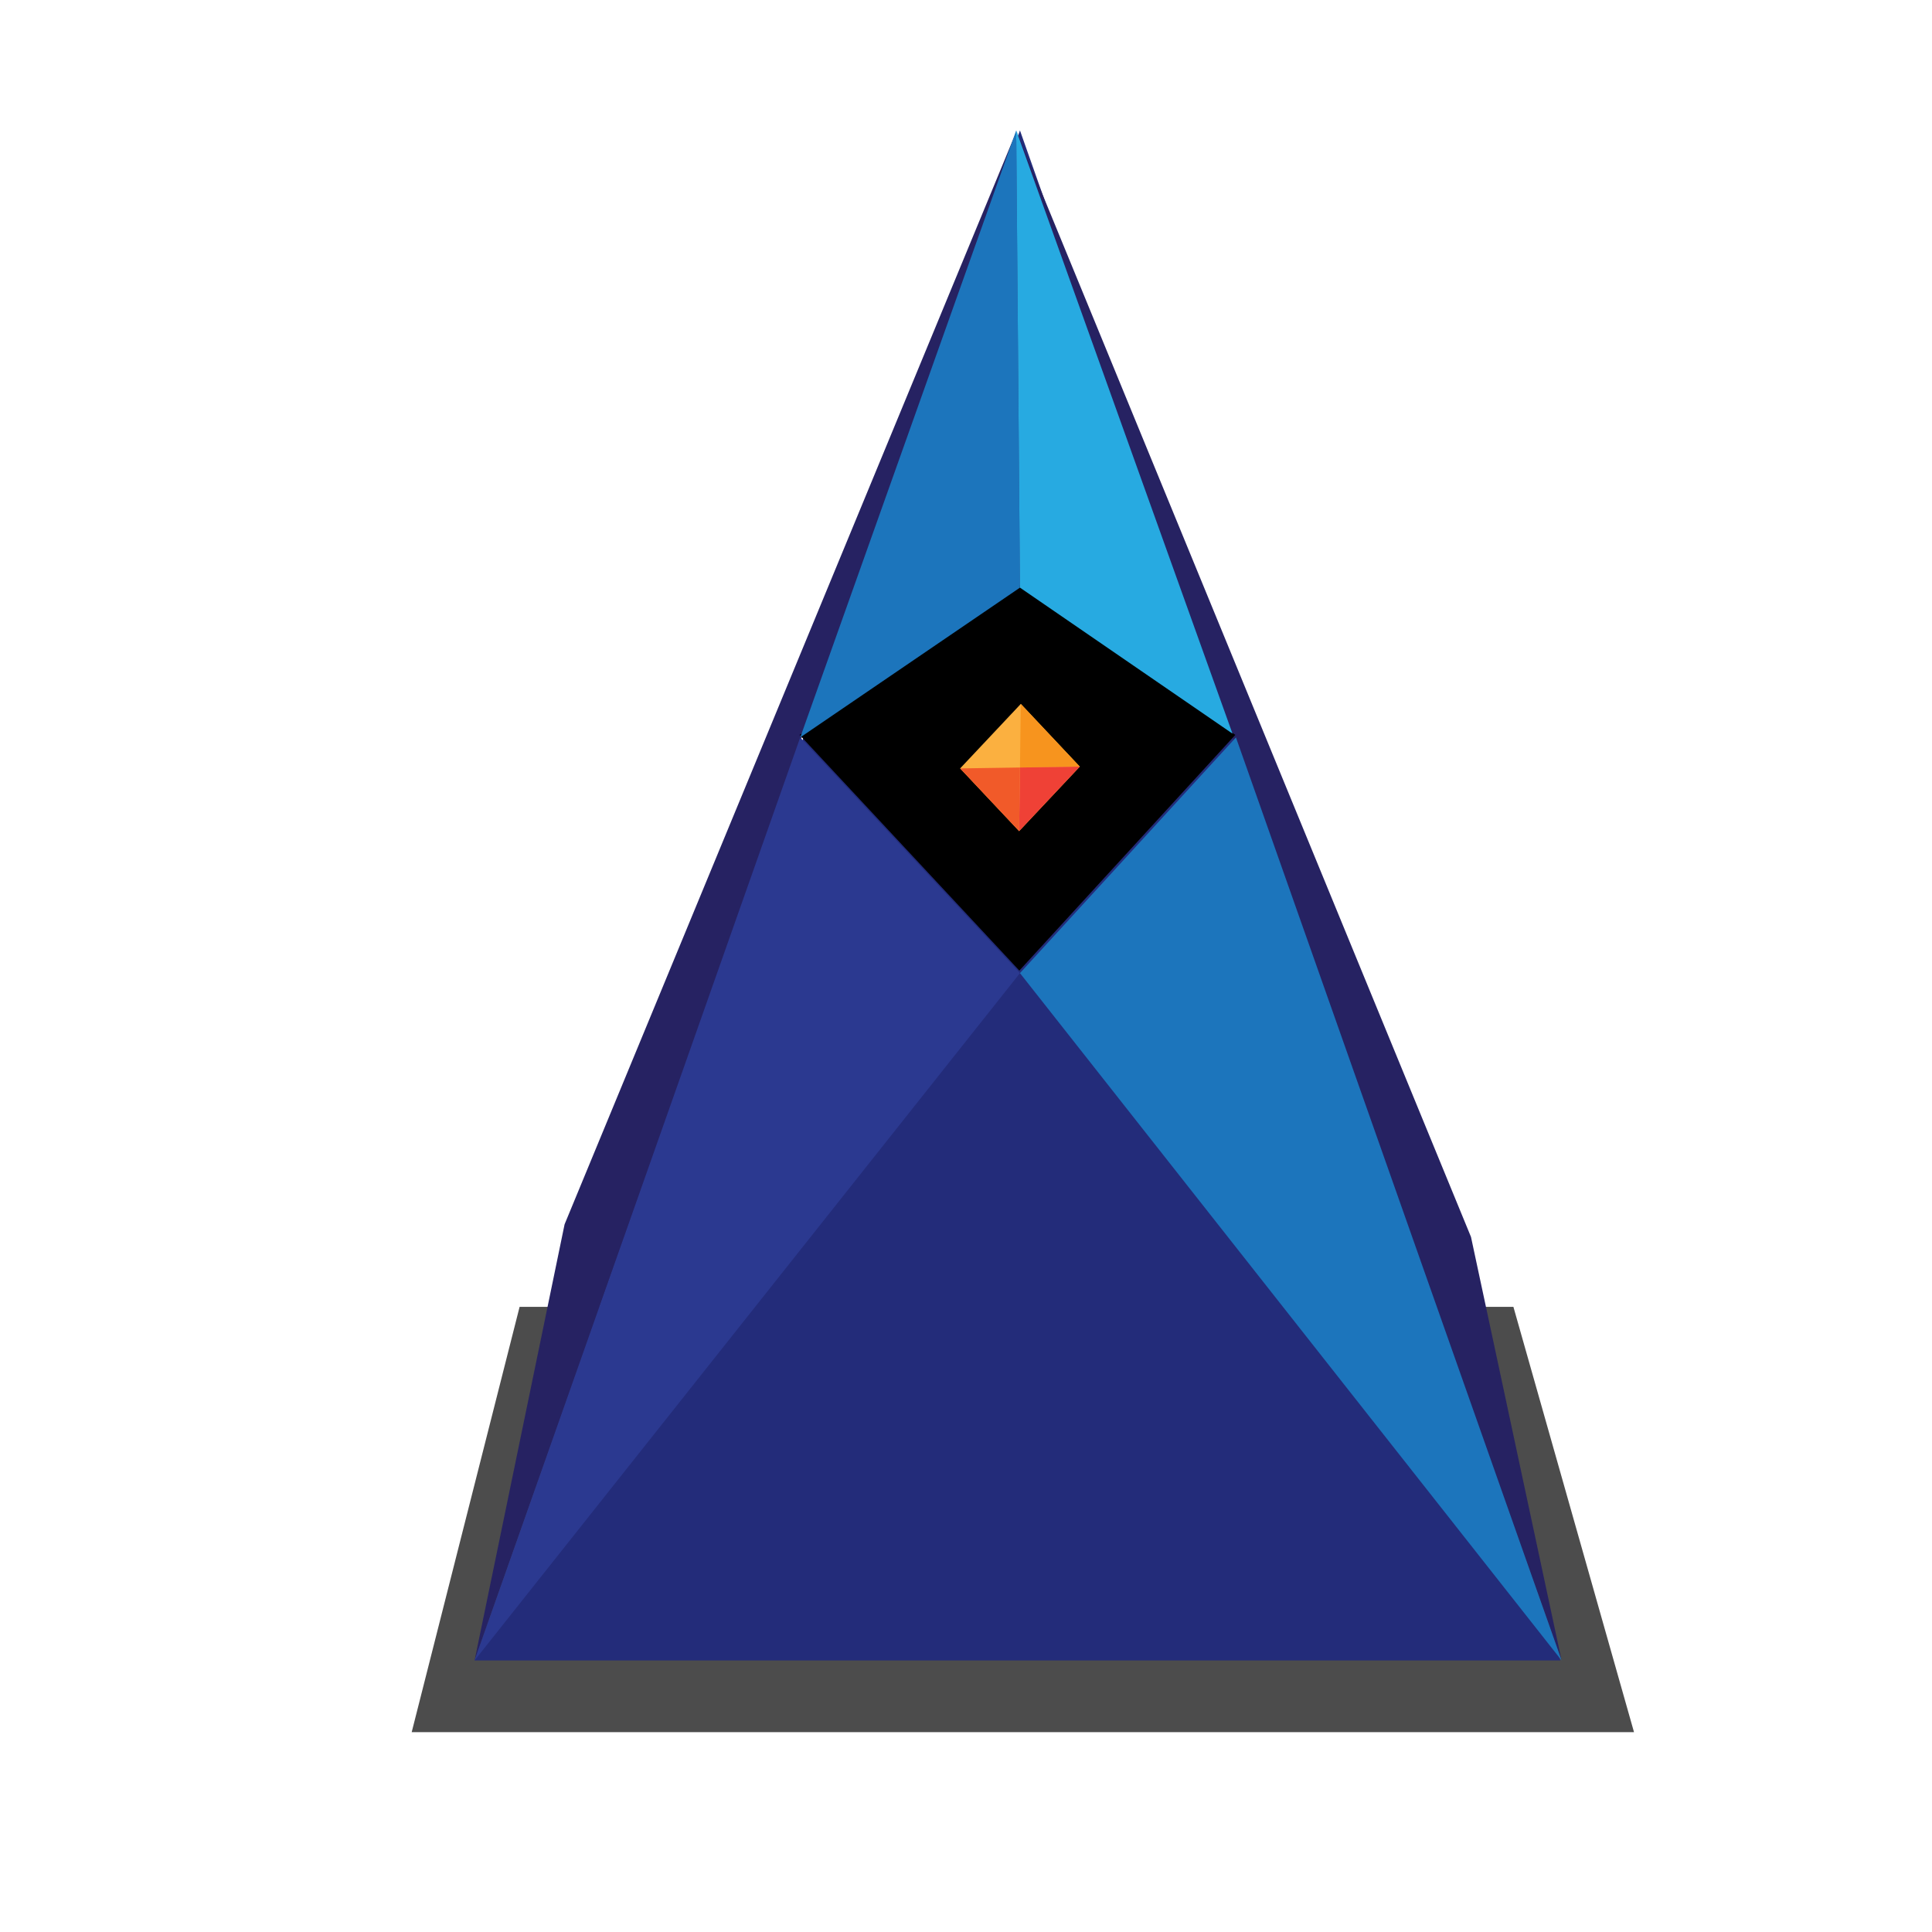
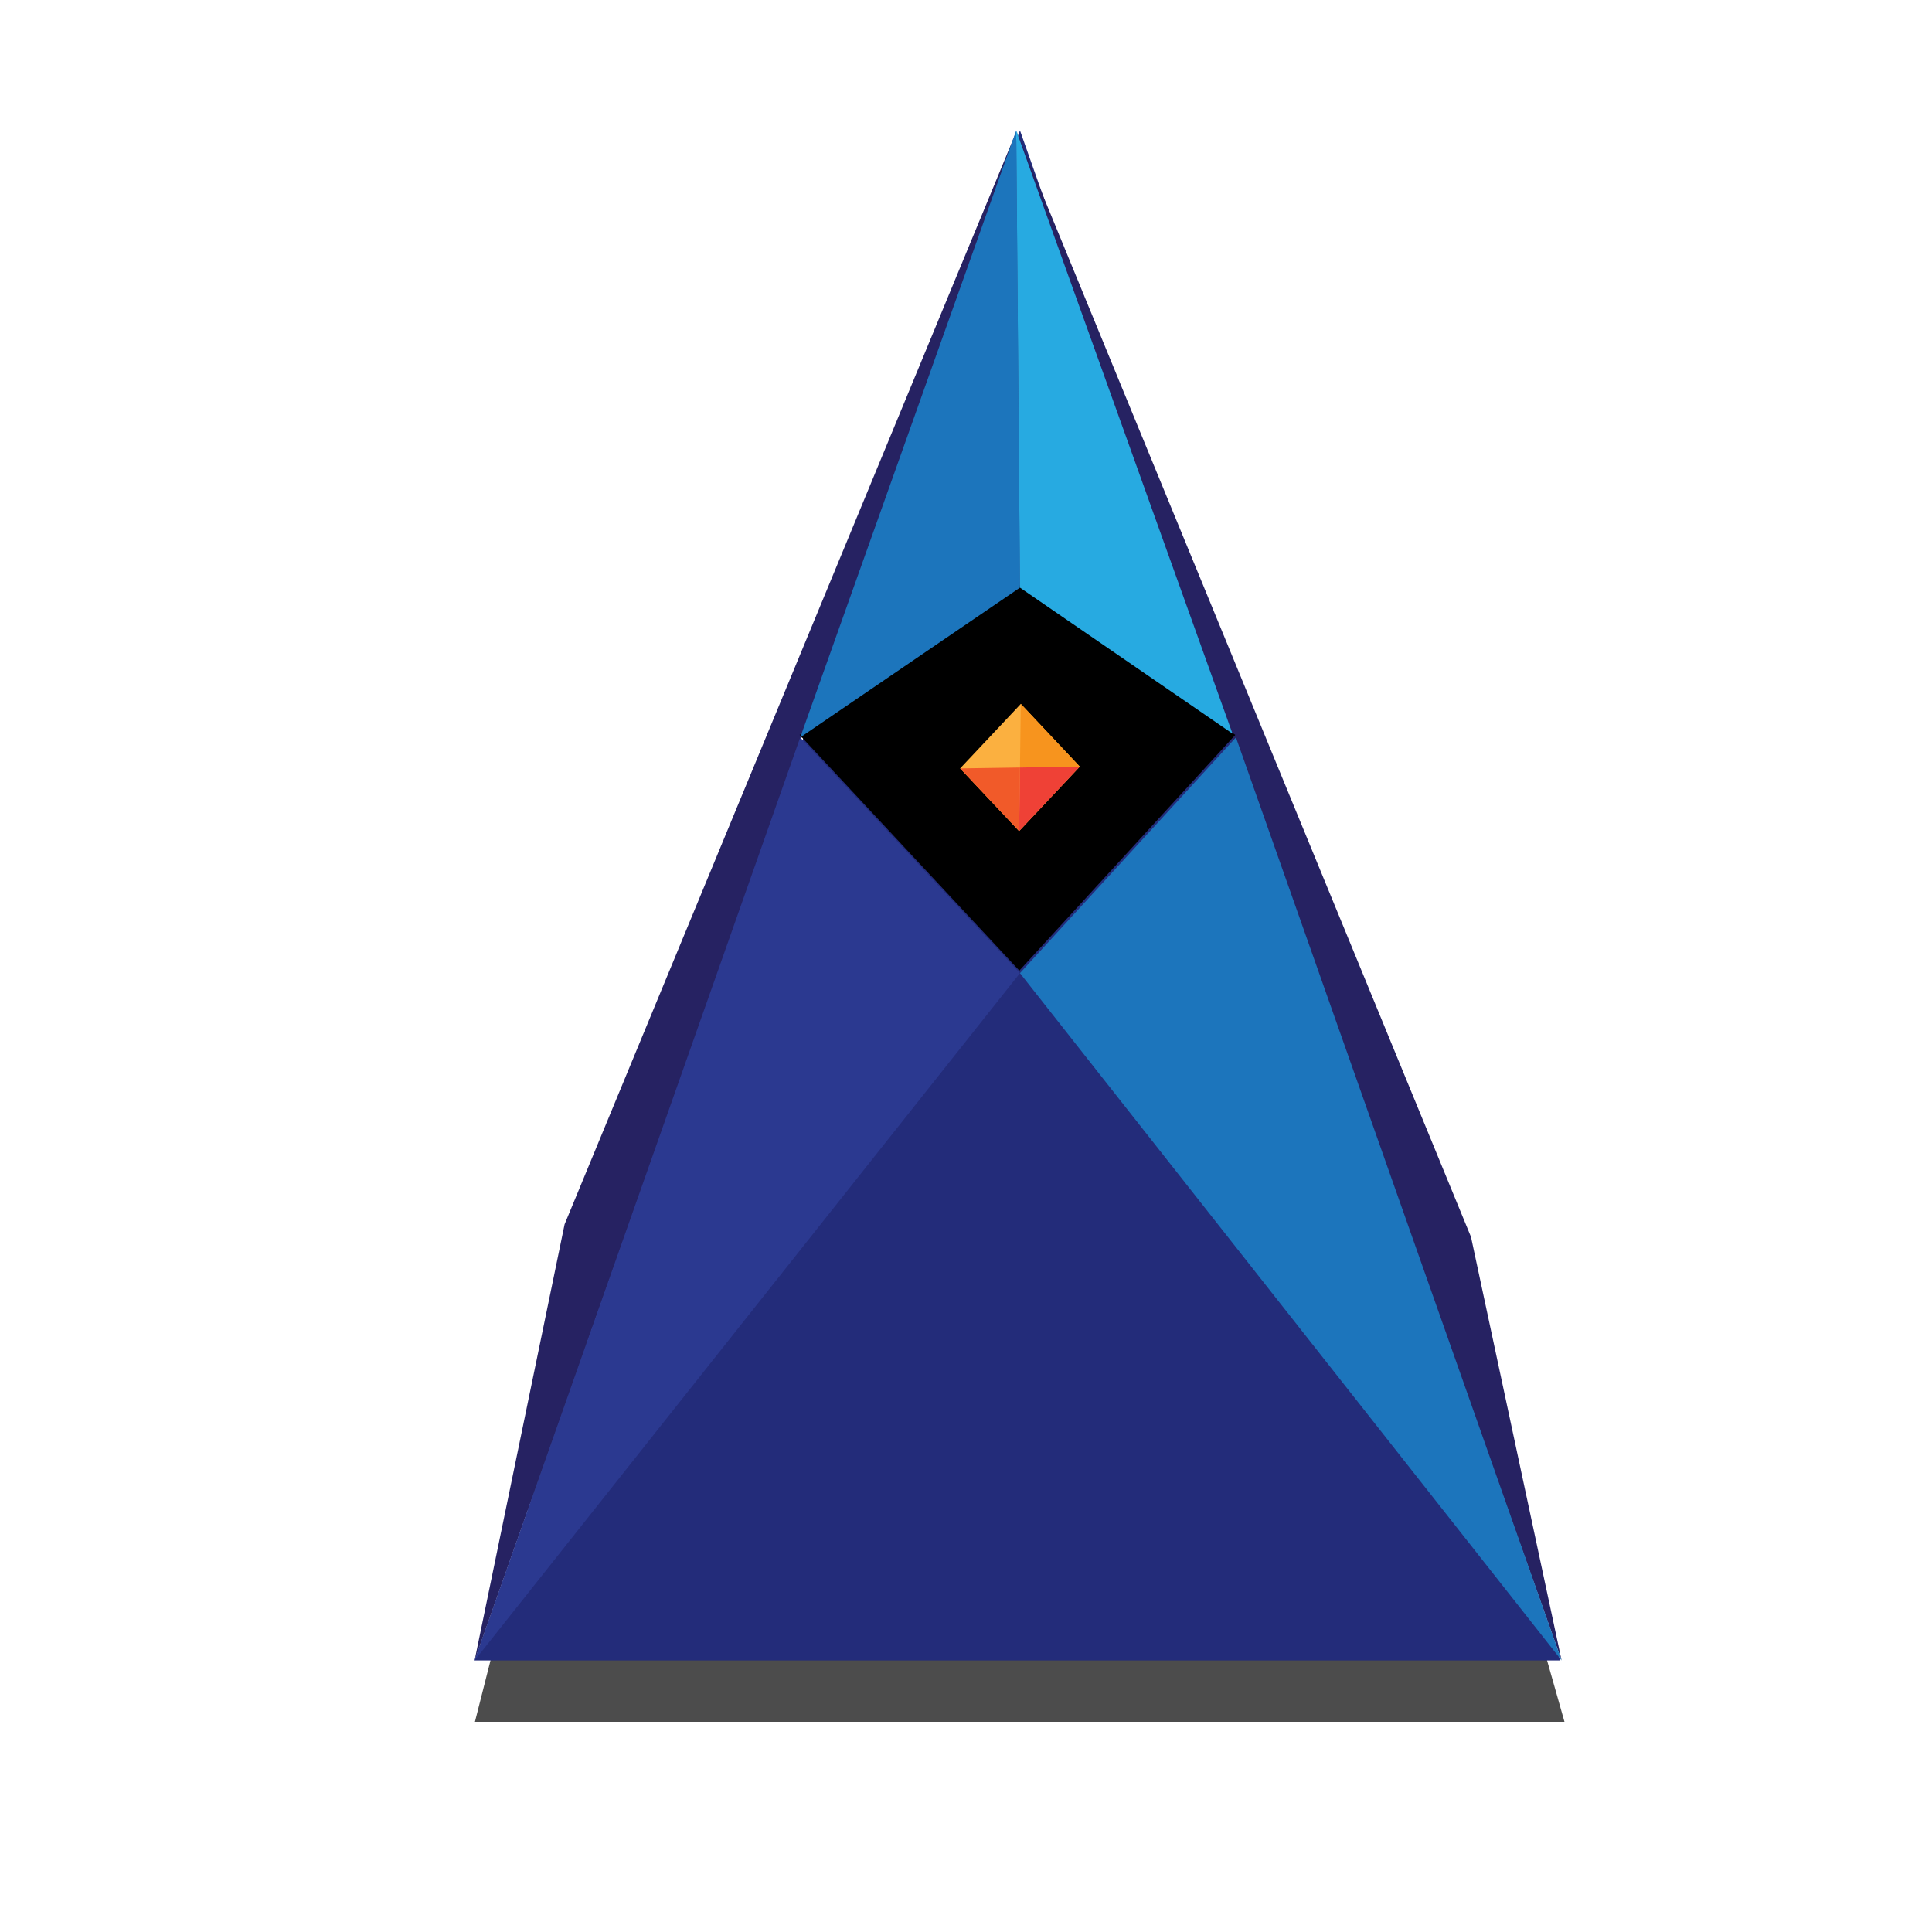
<svg xmlns="http://www.w3.org/2000/svg" version="1.1" id="Layer_1" x="0px" y="0px" width="612px" height="612px" viewBox="0 0 612 612" enable-background="new 0 0 612 612" xml:space="preserve">
-   <polygon opacity="0.7" stroke="#000000" stroke-miterlimit="10" points="164.985,414.468 479.024,414.468 516.947,548.198   131.053,548.198 " />
+   <polygon opacity="0.7" stroke="#000000" stroke-miterlimit="10" points="181.317,425.756 461.127,425.756 494.916,544.91   151.084,544.91 " />
  <g>
    <polygon fill="#232C7A" points="323.094,41.312 150.333,525.979 494.27,525.979  " />
    <polygon fill="#262262" points="150.333,525.978 178.844,387.828 322.094,41.311  " />
    <polygon fill="#262262" points="494.666,525.978 465.967,391.828 321.906,41.312  " />
    <polygon fill="#2B3990" points="150.333,525.978 323.094,308.259 253.49,233.593  " />
    <polygon fill="#1C75BC" points="391.51,233.593 323.094,308.259 494.666,525.978  " />
    <polygon points="322.896,307.456 253.292,232.79 322.896,185.34 391.312,232.79  " />
    <polygon fill="#1C75BC" points="321.906,41.312 323.094,186.144 253.49,233.593  " />
    <polygon fill="#27AAE1" points="390.419,232.393 323.094,186.144 321.906,41.312  " />
    <g>
      <polygon fill="#FBB040" points="342.047,242.843 322.828,263.274 304.141,243.411 323.361,222.979   " />
      <polygon fill="#F7941E" points="323.095,243.126 323.361,222.979 342.047,242.843   " />
      <polygon fill="#F15A29" points="322.828,263.274 323.095,243.126 304.141,243.411   " />
      <polygon fill="#EF4136" points="342.047,242.843 323.095,243.126 322.828,263.274   " />
    </g>
  </g>
</svg>
